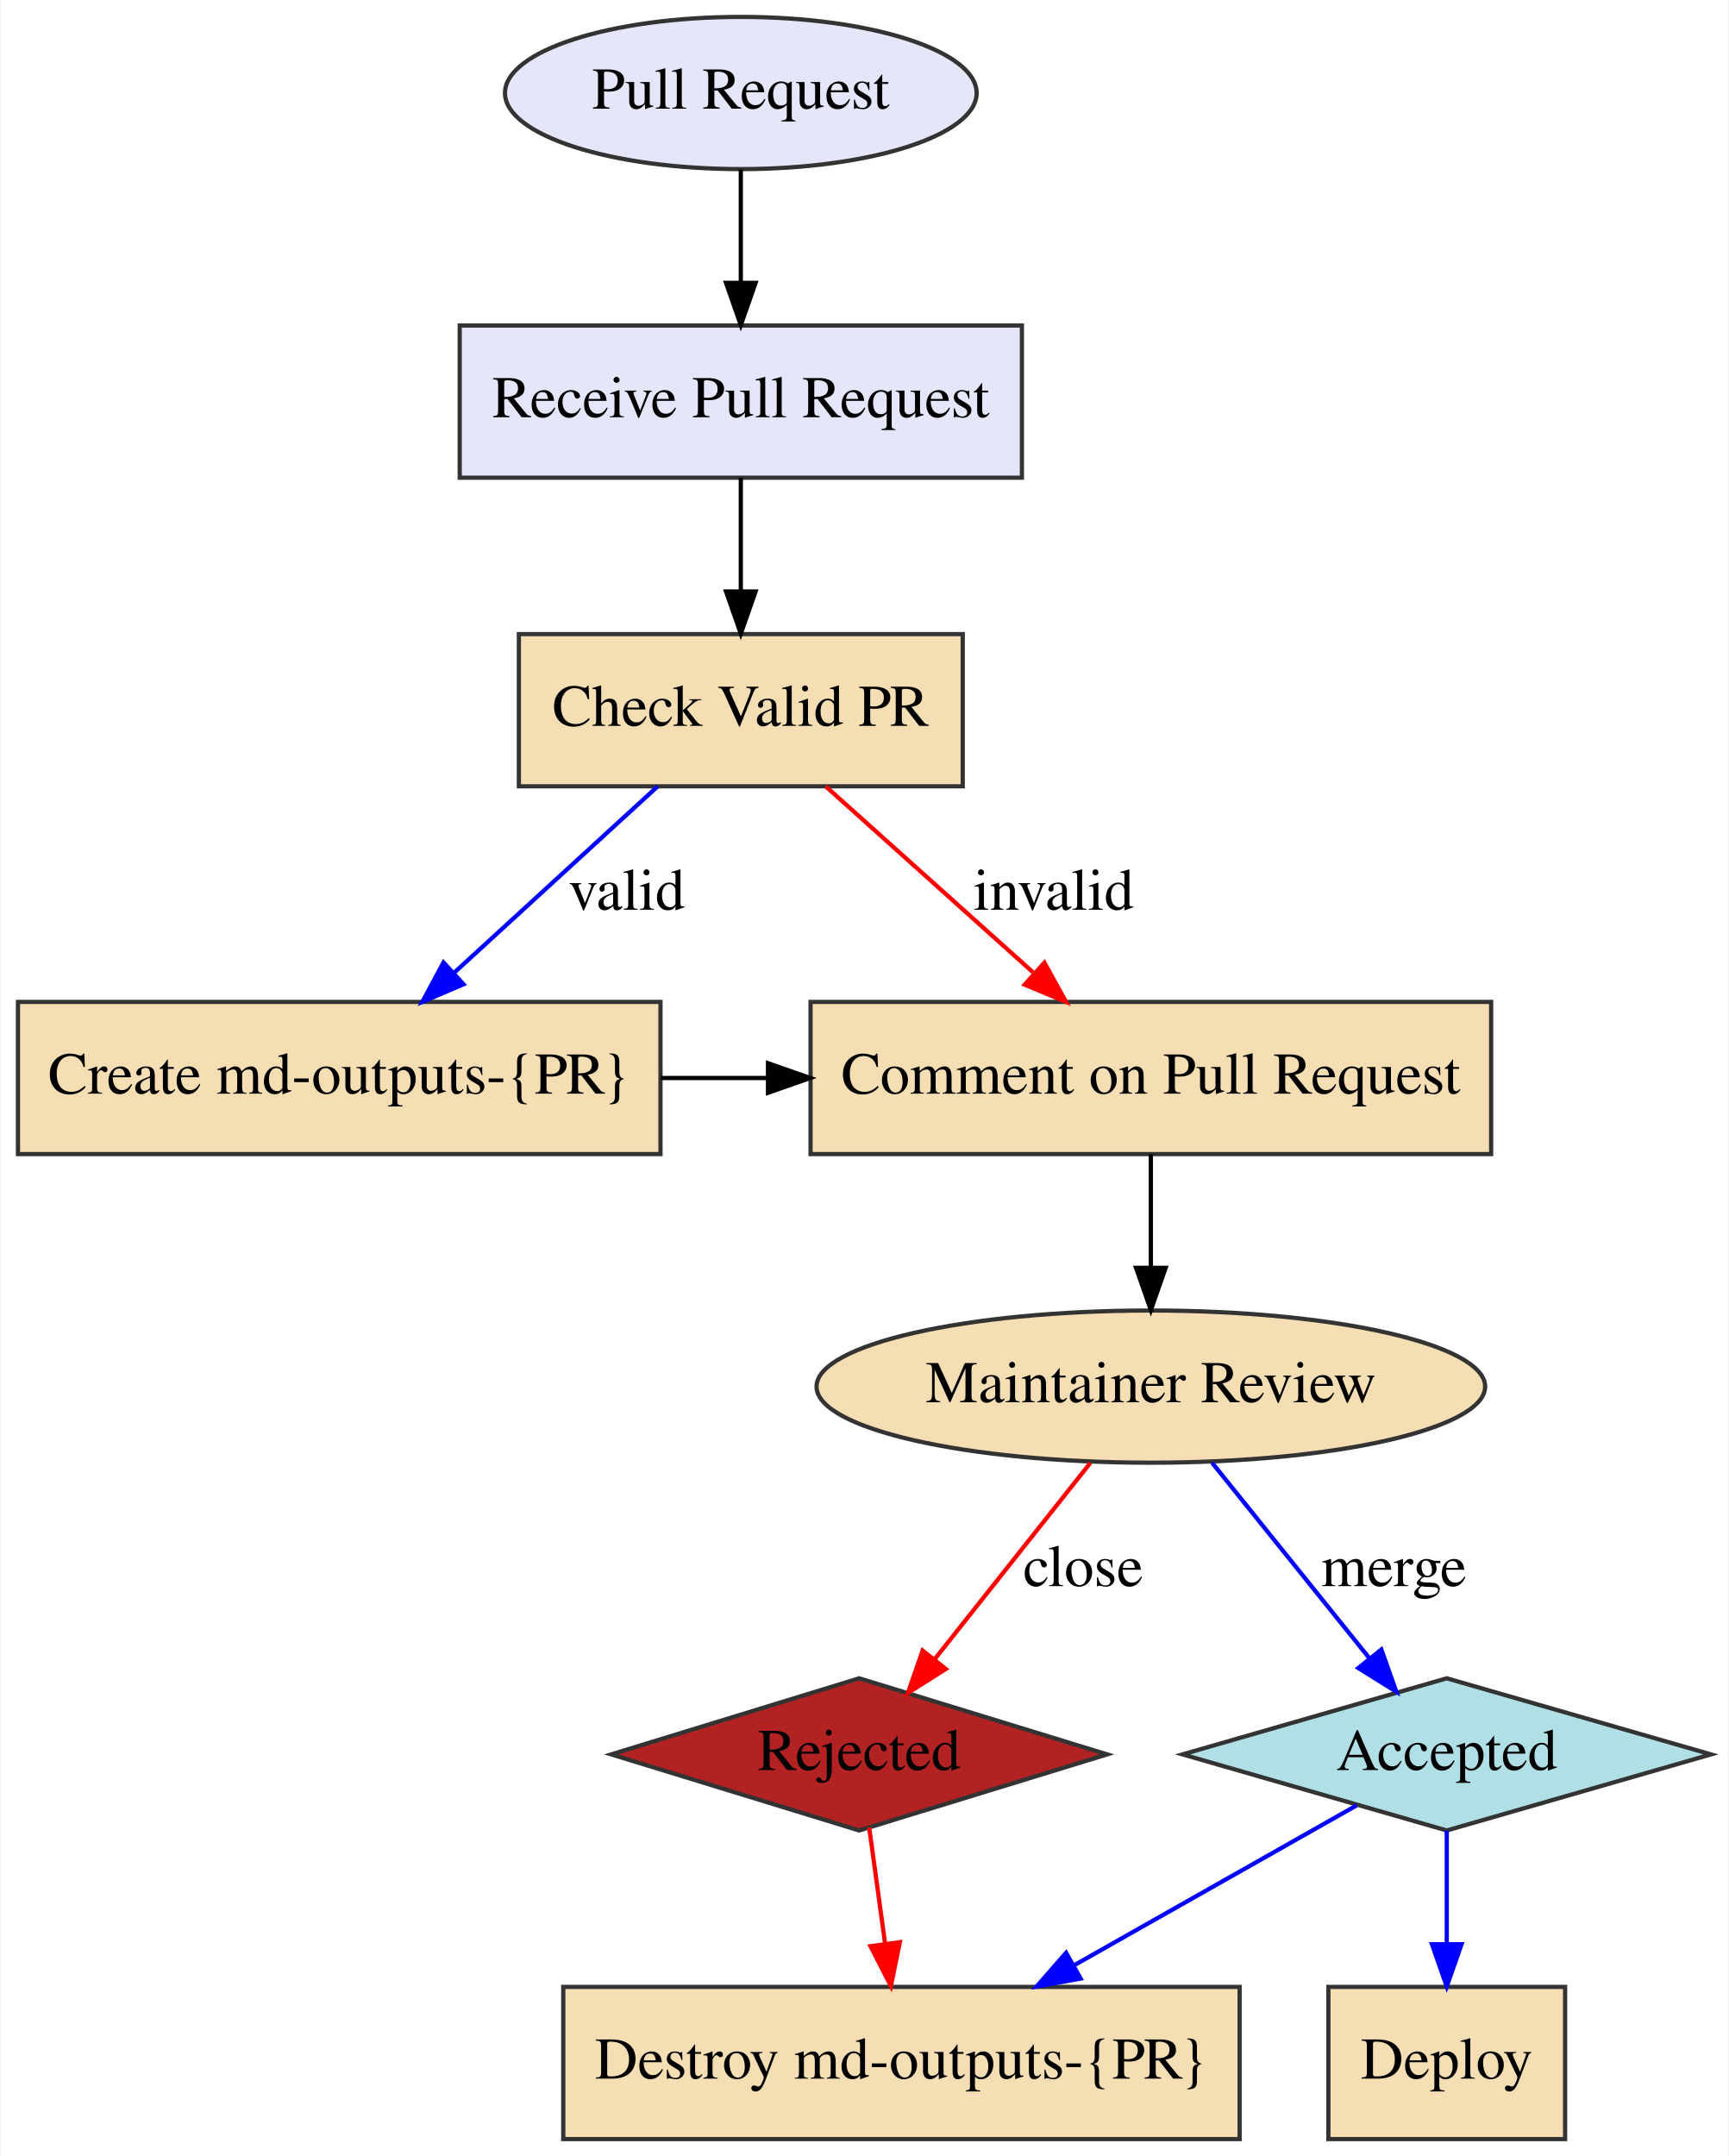
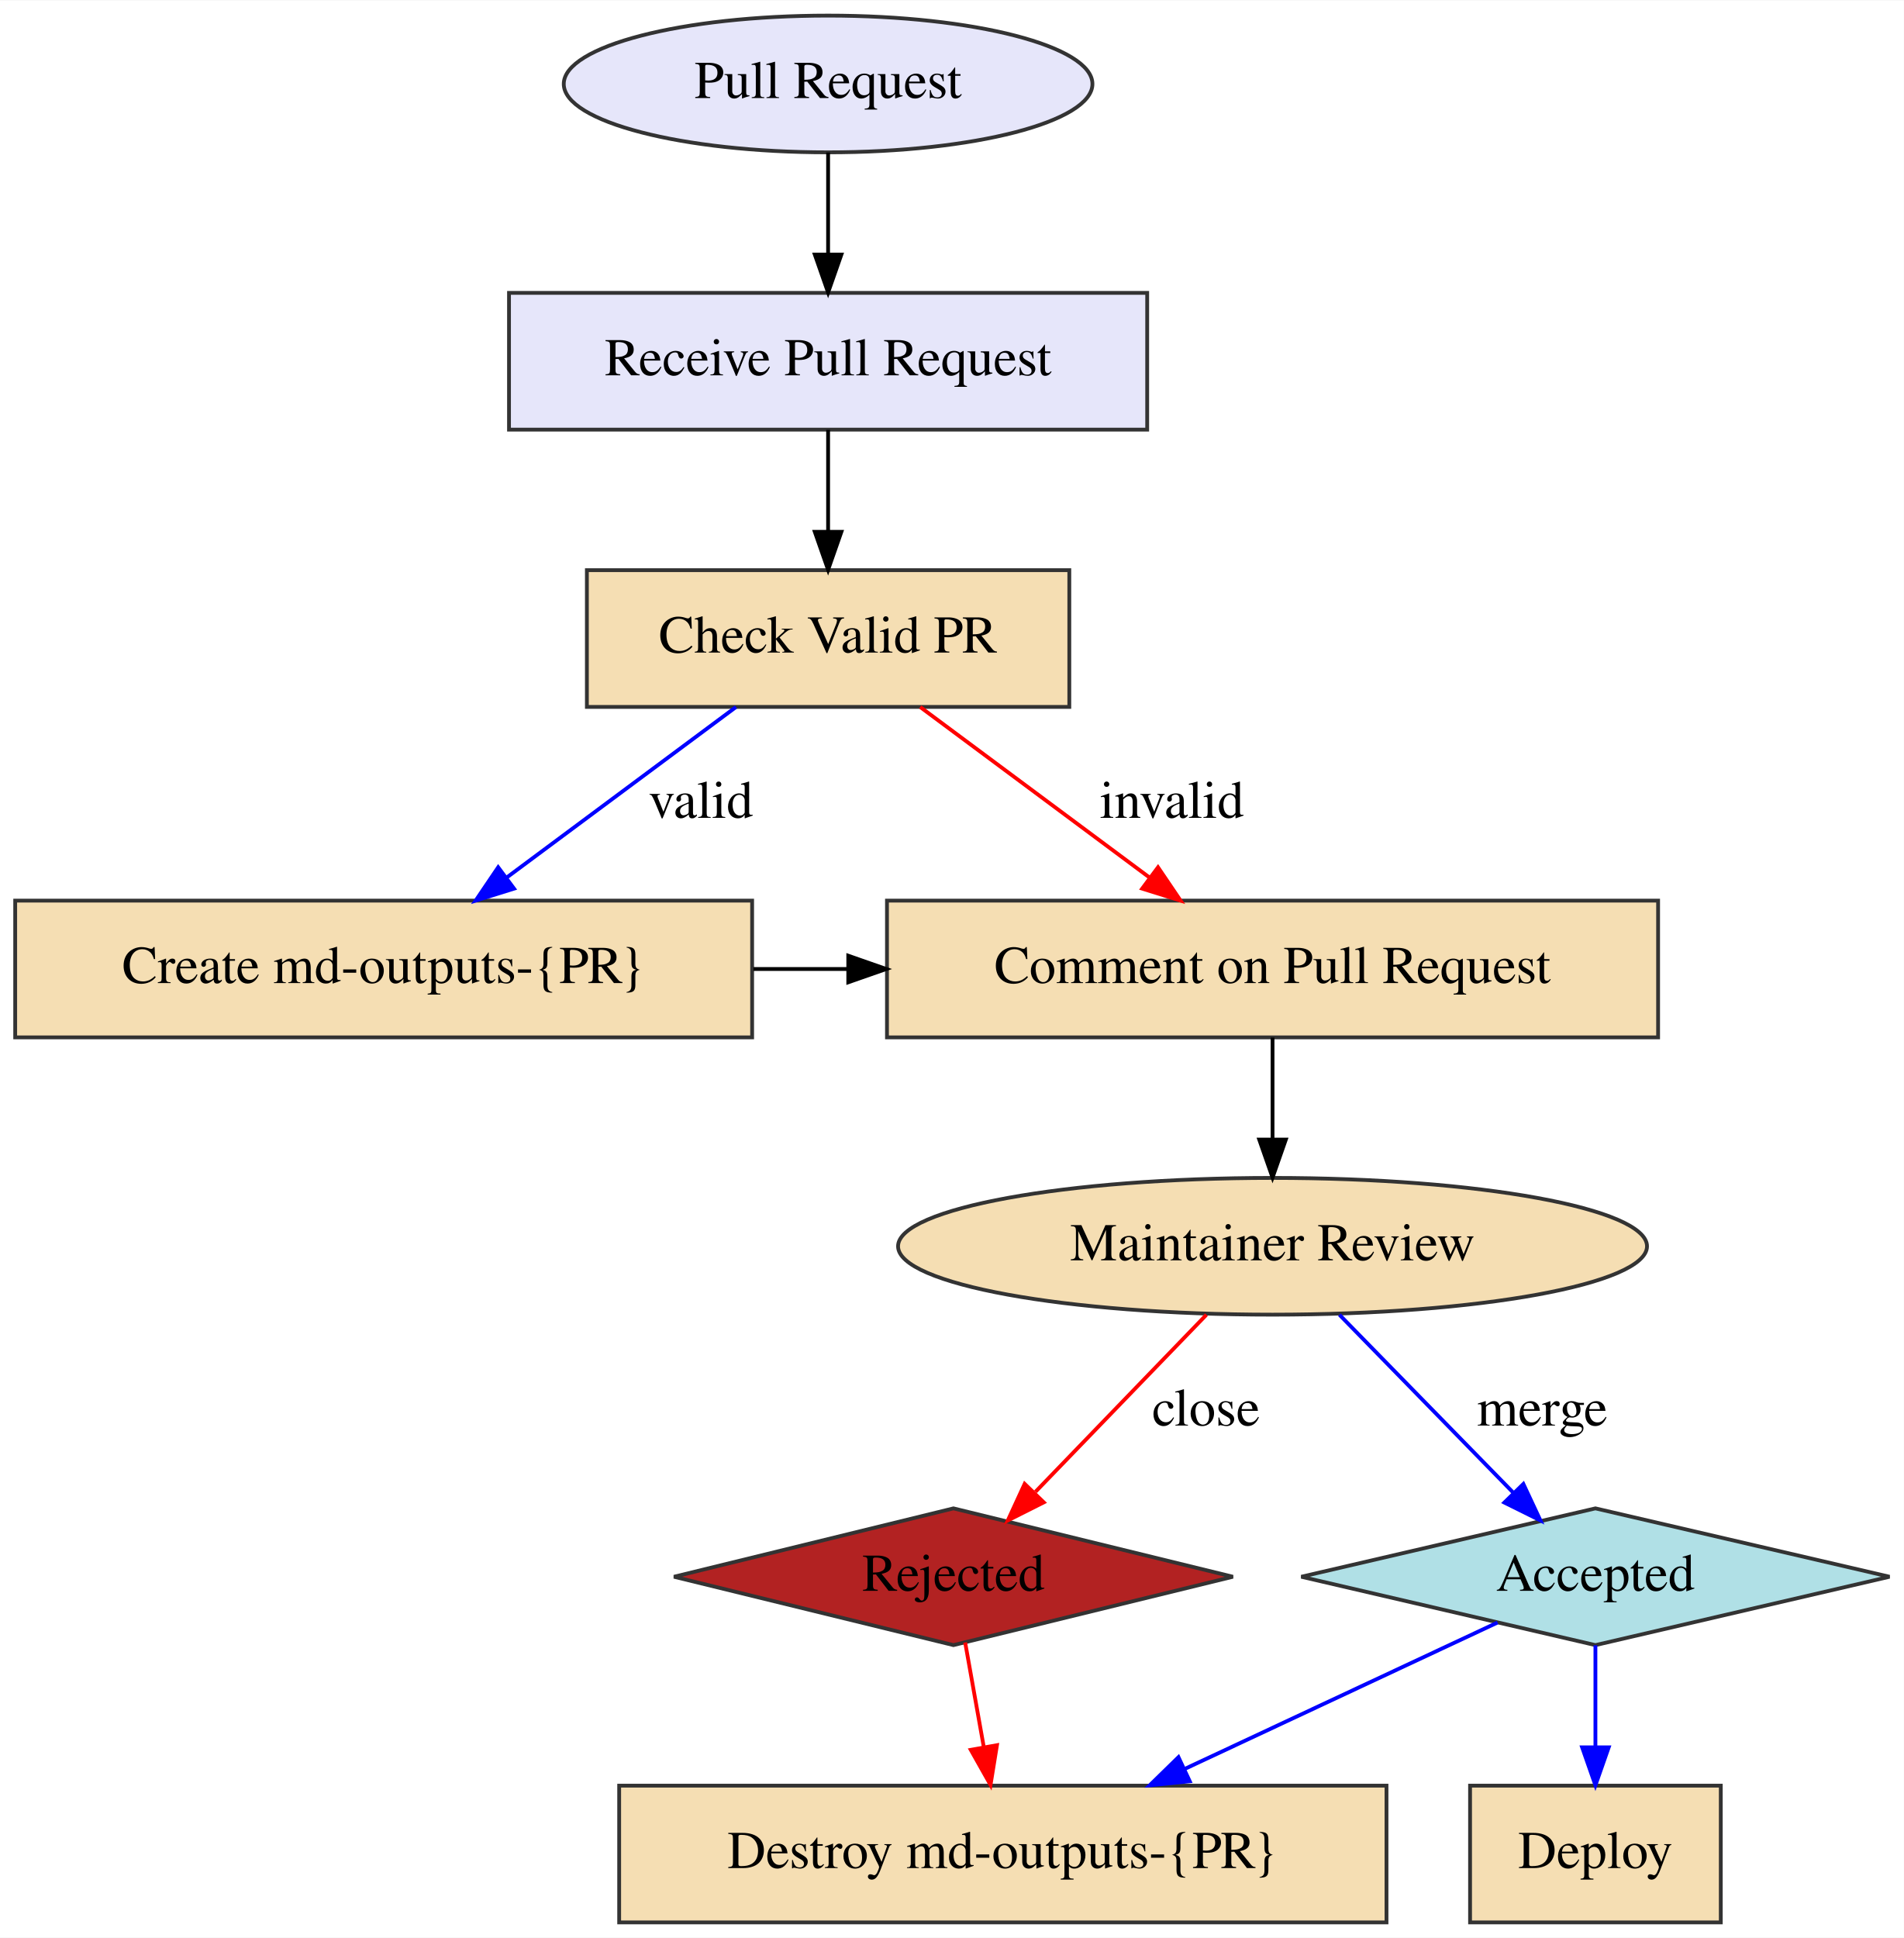
- <svg xmlns="http://www.w3.org/2000/svg" width="409pt" height="510pt" viewBox="0.00 0.00 408.50 510.00">
+ <svg xmlns="http://www.w3.org/2000/svg" width="501pt" height="510pt" viewBox="0.00 0.00 501.21 510.00">
  <g id="graph0" class="graph" transform="scale(1 1) rotate(0) translate(4 506)">
-     <polygon fill="#ffffff" stroke="transparent" points="-4,4 -4,-506 404.503,-506 404.503,4 -4,4" />
+     <polygon fill="#ffffff" stroke="transparent" points="-4,4 -4,-506 497.209,-506 497.209,4 -4,4" />
    <g id="node1" class="node">
-       <ellipse fill="#e6e6fa" stroke="#333333" cx="171" cy="-484" rx="55.79" ry="18" />
-       <text text-anchor="middle" x="171" y="-480.3" font-family="Times,serif" font-size="14.00" fill="#000000">Pull Request</text>
+       <ellipse fill="#e6e6fa" stroke="#333333" cx="214" cy="-484" rx="69.588" ry="18" />
+       <text text-anchor="middle" x="214" y="-480.3" font-family="Times,serif" font-size="14.00" fill="#000000">Pull Request</text>
    </g>
    <g id="node2" class="node">
-       <polygon fill="#e6e6fa" stroke="#333333" points="237.5,-429 104.5,-429 104.5,-393 237.5,-393 237.5,-429" />
-       <text text-anchor="middle" x="171" y="-407.3" font-family="Times,serif" font-size="14.00" fill="#000000">Receive Pull Request</text>
+       <polygon fill="#e6e6fa" stroke="#333333" points="298,-429 130,-429 130,-393 298,-393 298,-429" />
+       <text text-anchor="middle" x="214" y="-407.3" font-family="Times,serif" font-size="14.00" fill="#000000">Receive Pull Request</text>
    </g>
    <g id="edge1" class="edge">
-       <path fill="none" stroke="#000000" d="M171,-465.955C171,-457.883 171,-448.176 171,-439.182" />
-       <polygon fill="#000000" stroke="#000000" points="174.5,-439.09 171,-429.09 167.5,-439.09 174.5,-439.09" />
+       <path fill="none" stroke="#000000" d="M214,-465.955C214,-457.883 214,-448.176 214,-439.182" />
+       <polygon fill="#000000" stroke="#000000" points="217.5,-439.09 214,-429.09 210.5,-439.09 217.5,-439.09" />
    </g>
    <g id="node3" class="node">
-       <polygon fill="#f5deb3" stroke="#333333" points="223.5,-356 118.5,-356 118.5,-320 223.5,-320 223.5,-356" />
-       <text text-anchor="middle" x="171" y="-334.3" font-family="Times,serif" font-size="14.00" fill="#000000">Check Valid PR</text>
+       <polygon fill="#f5deb3" stroke="#333333" points="277.5,-356 150.5,-356 150.5,-320 277.5,-320 277.5,-356" />
+       <text text-anchor="middle" x="214" y="-334.3" font-family="Times,serif" font-size="14.00" fill="#000000">Check Valid PR</text>
    </g>
    <g id="edge2" class="edge">
-       <path fill="none" stroke="#000000" d="M171,-392.955C171,-384.883 171,-375.176 171,-366.182" />
-       <polygon fill="#000000" stroke="#000000" points="174.5,-366.09 171,-356.09 167.5,-366.09 174.5,-366.09" />
+       <path fill="none" stroke="#000000" d="M214,-392.955C214,-384.883 214,-375.176 214,-366.182" />
+       <polygon fill="#000000" stroke="#000000" points="217.5,-366.09 214,-356.09 210.5,-366.09 217.5,-366.09" />
    </g>
    <g id="node4" class="node">
-       <polygon fill="#f5deb3" stroke="#333333" points="152,-269 0,-269 0,-233 152,-233 152,-269" />
-       <text text-anchor="middle" x="76" y="-247.3" font-family="Times,serif" font-size="14.00" fill="#000000">Create md-outputs-{PR}</text>
+       <polygon fill="#f5deb3" stroke="#333333" points="194,-269 0,-269 0,-233 194,-233 194,-269" />
+       <text text-anchor="middle" x="97" y="-247.3" font-family="Times,serif" font-size="14.00" fill="#000000">Create md-outputs-{PR}</text>
    </g>
    <g id="edge3" class="edge">
-       <path fill="none" stroke="#0000ff" d="M151.316,-319.974C137.432,-307.259 118.652,-290.06 103.319,-276.018" />
-       <polygon fill="#0000ff" stroke="#0000ff" points="105.397,-273.176 95.659,-269.003 100.67,-278.338 105.397,-273.176" />
-       <text text-anchor="middle" x="144" y="-290.8" font-family="Times,serif" font-size="14.00" fill="#000000">valid</text>
+       <path fill="none" stroke="#0000ff" d="M189.757,-319.974C172.266,-306.967 148.465,-289.269 129.353,-275.057" />
+       <polygon fill="#0000ff" stroke="#0000ff" points="131.325,-272.162 121.211,-269.003 127.148,-277.779 131.325,-272.162" />
+       <text text-anchor="middle" x="180.5" y="-290.8" font-family="Times,serif" font-size="14.00" fill="#000000">valid</text>
    </g>
    <g id="node5" class="node">
-       <polygon fill="#f5deb3" stroke="#333333" points="348.5,-269 187.5,-269 187.5,-233 348.5,-233 348.5,-269" />
-       <text text-anchor="middle" x="268" y="-247.3" font-family="Times,serif" font-size="14.00" fill="#000000">Comment on Pull Request</text>
+       <polygon fill="#f5deb3" stroke="#333333" points="432.5,-269 229.5,-269 229.5,-233 432.5,-233 432.5,-269" />
+       <text text-anchor="middle" x="331" y="-247.3" font-family="Times,serif" font-size="14.00" fill="#000000">Comment on Pull Request</text>
    </g>
    <g id="edge4" class="edge">
-       <path fill="none" stroke="#ff0000" d="M191.099,-319.974C205.275,-307.259 224.45,-290.06 240.106,-276.018" />
-       <polygon fill="#ff0000" stroke="#ff0000" points="242.82,-278.286 247.927,-269.003 238.146,-273.075 242.82,-278.286" />
-       <text text-anchor="middle" x="245" y="-290.8" font-family="Times,serif" font-size="14.00" fill="#000000">invalid</text>
+       <path fill="none" stroke="#ff0000" d="M238.243,-319.974C255.734,-306.967 279.535,-289.269 298.647,-275.057" />
+       <polygon fill="#ff0000" stroke="#ff0000" points="300.852,-277.779 306.789,-269.003 296.675,-272.162 300.852,-277.779" />
+       <text text-anchor="middle" x="304.5" y="-290.8" font-family="Times,serif" font-size="14.00" fill="#000000">invalid</text>
    </g>
    <g id="edge5" class="edge">
-       <path fill="none" stroke="#000000" d="M152.125,-251C160.492,-251 168.858,-251 177.225,-251" />
-       <polygon fill="#000000" stroke="#000000" points="177.431,-254.5 187.431,-251 177.431,-247.5 177.431,-254.5" />
+       <path fill="none" stroke="#000000" d="M194.348,-251C202.633,-251 210.919,-251 219.205,-251" />
+       <polygon fill="#000000" stroke="#000000" points="219.311,-254.5 229.311,-251 219.311,-247.5 219.311,-254.5" />
    </g>
    <g id="node8" class="node">
-       <ellipse fill="#f5deb3" stroke="#333333" cx="268" cy="-178" rx="79.087" ry="18" />
-       <text text-anchor="middle" x="268" y="-174.3" font-family="Times,serif" font-size="14.00" fill="#000000">Maintainer Review</text>
+       <ellipse fill="#f5deb3" stroke="#333333" cx="331" cy="-178" rx="98.583" ry="18" />
+       <text text-anchor="middle" x="331" y="-174.3" font-family="Times,serif" font-size="14.00" fill="#000000">Maintainer Review</text>
    </g>
    <g id="edge6" class="edge">
-       <path fill="none" stroke="#000000" d="M268,-232.955C268,-224.883 268,-215.176 268,-206.182" />
-       <polygon fill="#000000" stroke="#000000" points="271.5,-206.09 268,-196.09 264.5,-206.09 271.5,-206.09" />
+       <path fill="none" stroke="#000000" d="M331,-232.955C331,-224.883 331,-215.176 331,-206.182" />
+       <polygon fill="#000000" stroke="#000000" points="334.5,-206.09 331,-196.09 327.5,-206.09 334.5,-206.09" />
    </g>
    <g id="node6" class="node">
-       <polygon fill="#f5deb3" stroke="#333333" points="366,-36 310,-36 310,0 366,0 366,-36" />
-       <text text-anchor="middle" x="338" y="-14.3" font-family="Times,serif" font-size="14.00" fill="#000000">Deploy</text>
+       <polygon fill="#f5deb3" stroke="#333333" points="449,-36 383,-36 383,0 449,0 449,-36" />
+       <text text-anchor="middle" x="416" y="-14.3" font-family="Times,serif" font-size="14.00" fill="#000000">Deploy</text>
    </g>
    <g id="node7" class="node">
-       <polygon fill="#f5deb3" stroke="#333333" points="289,-36 129,-36 129,0 289,0 289,-36" />
-       <text text-anchor="middle" x="209" y="-14.3" font-family="Times,serif" font-size="14.00" fill="#000000">Destroy md-outputs-{PR}</text>
+       <polygon fill="#f5deb3" stroke="#333333" points="361,-36 159,-36 159,0 361,0 361,-36" />
+       <text text-anchor="middle" x="260" y="-14.3" font-family="Times,serif" font-size="14.00" fill="#000000">Destroy md-outputs-{PR}</text>
    </g>
    <g id="node9" class="node">
-       <polygon fill="#b22222" stroke="#333333" points="199,-109 140.347,-91 199,-73 257.653,-91 199,-109" />
-       <text text-anchor="middle" x="199" y="-87.3" font-family="Times,serif" font-size="14.00" fill="#000000">Rejected</text>
+       <polygon fill="#b22222" stroke="#333333" points="247,-109 173.435,-91 247,-73 320.565,-91 247,-109" />
+       <text text-anchor="middle" x="247" y="-87.3" font-family="Times,serif" font-size="14.00" fill="#000000">Rejected</text>
    </g>
    <g id="edge7" class="edge">
-       <path fill="none" stroke="#ff0000" d="M253.703,-159.974C243.012,-146.493 228.324,-127.974 216.86,-113.519" />
-       <polygon fill="#ff0000" stroke="#ff0000" points="219.493,-111.207 210.537,-105.546 214.009,-115.556 219.493,-111.207" />
-       <text text-anchor="middle" x="252" y="-130.8" font-family="Times,serif" font-size="14.00" fill="#000000">close</text>
+       <path fill="none" stroke="#ff0000" d="M313.595,-159.974C300.539,-146.451 282.587,-127.859 268.612,-113.384" />
+       <polygon fill="#ff0000" stroke="#ff0000" points="270.777,-110.588 261.313,-105.825 265.741,-115.45 270.777,-110.588" />
+       <text text-anchor="middle" x="313.5" y="-130.8" font-family="Times,serif" font-size="14.00" fill="#000000">close</text>
    </g>
    <g id="node10" class="node">
-       <polygon fill="#b0e0e6" stroke="#333333" points="338,-109 275.495,-91 338,-73 400.505,-91 338,-109" />
-       <text text-anchor="middle" x="338" y="-87.3" font-family="Times,serif" font-size="14.00" fill="#000000">Accepted</text>
+       <polygon fill="#b0e0e6" stroke="#333333" points="416,-109 338.581,-91 416,-73 493.419,-91 416,-109" />
+       <text text-anchor="middle" x="416" y="-87.3" font-family="Times,serif" font-size="14.00" fill="#000000">Accepted</text>
    </g>
    <g id="edge8" class="edge">
-       <path fill="none" stroke="#0000ff" d="M282.504,-159.974C293.283,-146.577 308.067,-128.202 319.666,-113.787" />
-       <polygon fill="#0000ff" stroke="#0000ff" points="322.53,-115.81 326.072,-105.825 317.076,-111.422 322.53,-115.81" />
-       <text text-anchor="middle" x="325.5" y="-130.8" font-family="Times,serif" font-size="14.00" fill="#000000">merge</text>
+       <path fill="none" stroke="#0000ff" d="M348.612,-159.974C361.946,-146.326 380.326,-127.514 394.522,-112.983" />
+       <polygon fill="#0000ff" stroke="#0000ff" points="397.031,-115.423 401.516,-105.825 392.024,-110.531 397.031,-115.423" />
+       <text text-anchor="middle" x="402" y="-130.8" font-family="Times,serif" font-size="14.00" fill="#000000">merge</text>
    </g>
    <g id="edge11" class="edge">
-       <path fill="none" stroke="#ff0000" d="M201.37,-73.7C202.494,-65.49 203.867,-55.469 205.137,-46.201" />
-       <polygon fill="#ff0000" stroke="#ff0000" points="208.618,-46.577 206.508,-36.194 201.683,-45.627 208.618,-46.577" />
+       <path fill="none" stroke="#ff0000" d="M250.081,-73.7C251.543,-65.49 253.327,-55.469 254.978,-46.201" />
+       <polygon fill="#ff0000" stroke="#ff0000" points="258.452,-46.653 256.76,-36.194 251.561,-45.426 258.452,-46.653" />
    </g>
    <g id="edge9" class="edge">
-       <path fill="none" stroke="#0000ff" d="M338,-72.955C338,-64.883 338,-55.176 338,-46.182" />
-       <polygon fill="#0000ff" stroke="#0000ff" points="341.5,-46.09 338,-36.09 334.5,-46.09 341.5,-46.09" />
+       <path fill="none" stroke="#0000ff" d="M416,-72.955C416,-64.883 416,-55.176 416,-46.182" />
+       <polygon fill="#0000ff" stroke="#0000ff" points="419.5,-46.09 416,-36.09 412.5,-46.09 419.5,-46.09" />
    </g>
    <g id="edge10" class="edge">
-       <path fill="none" stroke="#0000ff" d="M316.698,-78.945C298.584,-68.695 272.058,-53.684 249.864,-41.124" />
-       <polygon fill="#0000ff" stroke="#0000ff" points="251.397,-37.971 240.97,-36.092 247.95,-44.063 251.397,-37.971" />
+       <path fill="none" stroke="#0000ff" d="M390.24,-78.945C367.945,-68.513 335.112,-53.148 307.99,-40.457" />
+       <polygon fill="#0000ff" stroke="#0000ff" points="309.203,-37.16 298.662,-36.092 306.236,-43.5 309.203,-37.16" />
    </g>
  </g>
</svg>
